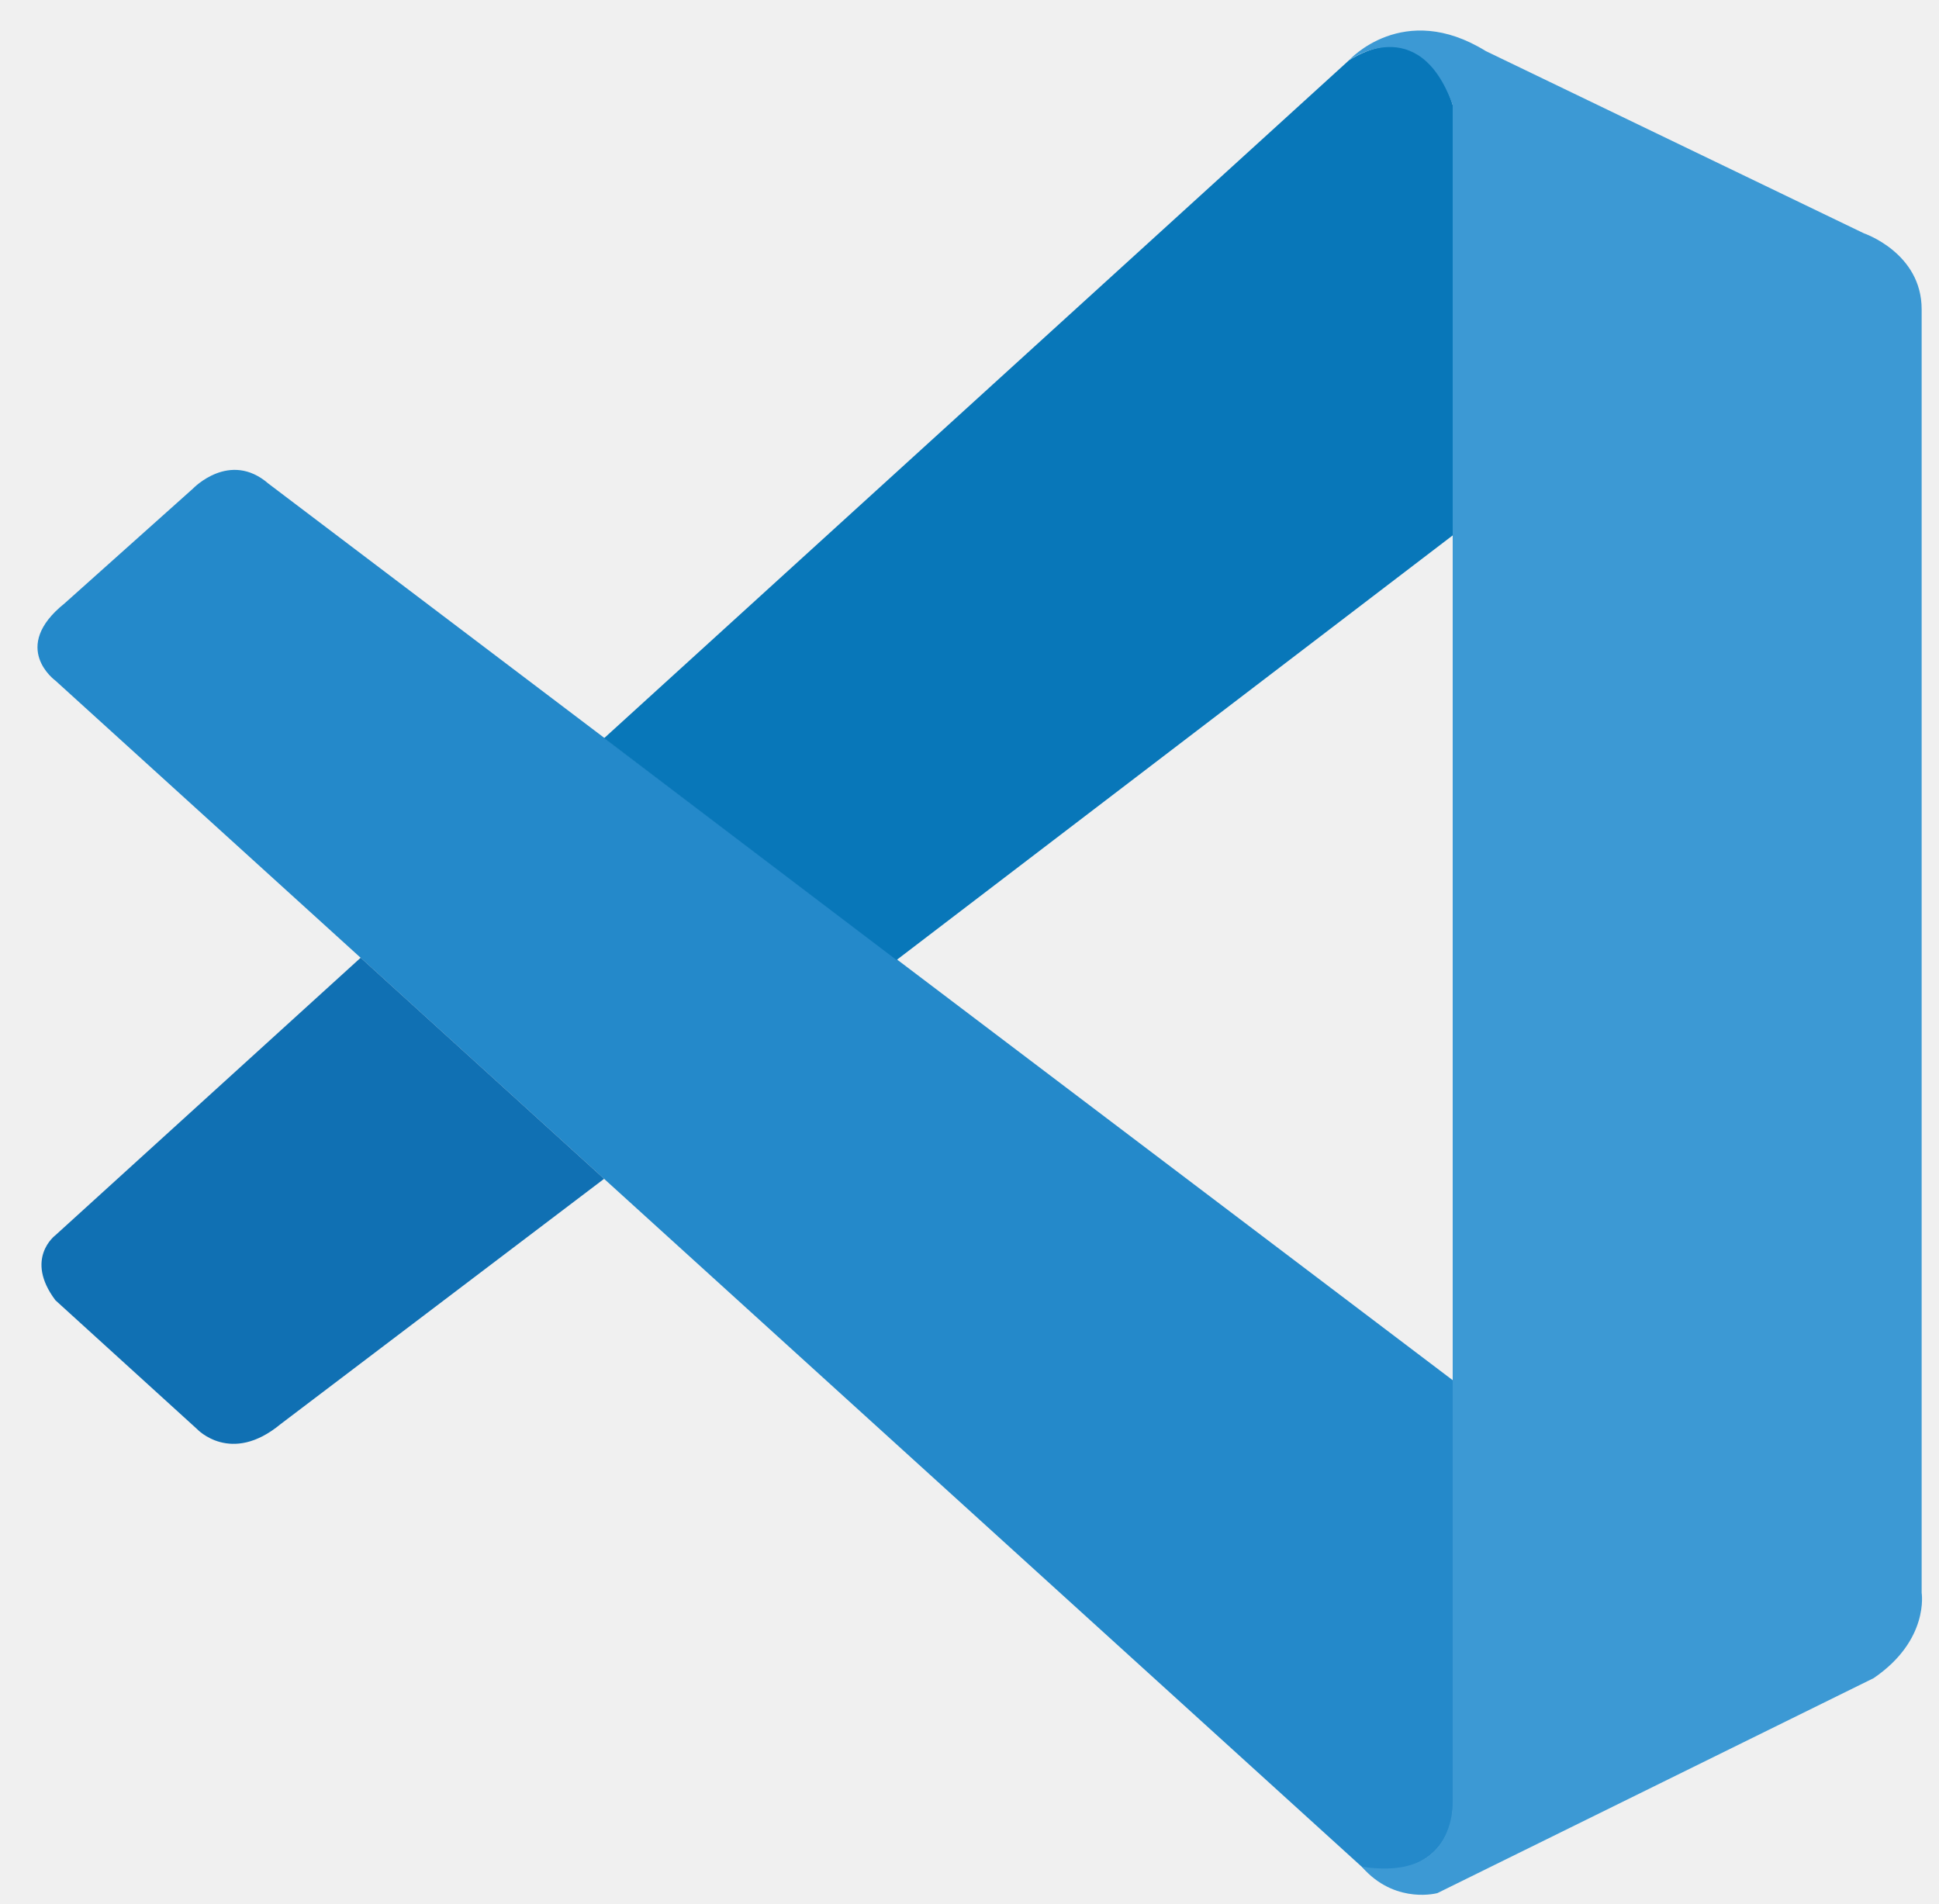
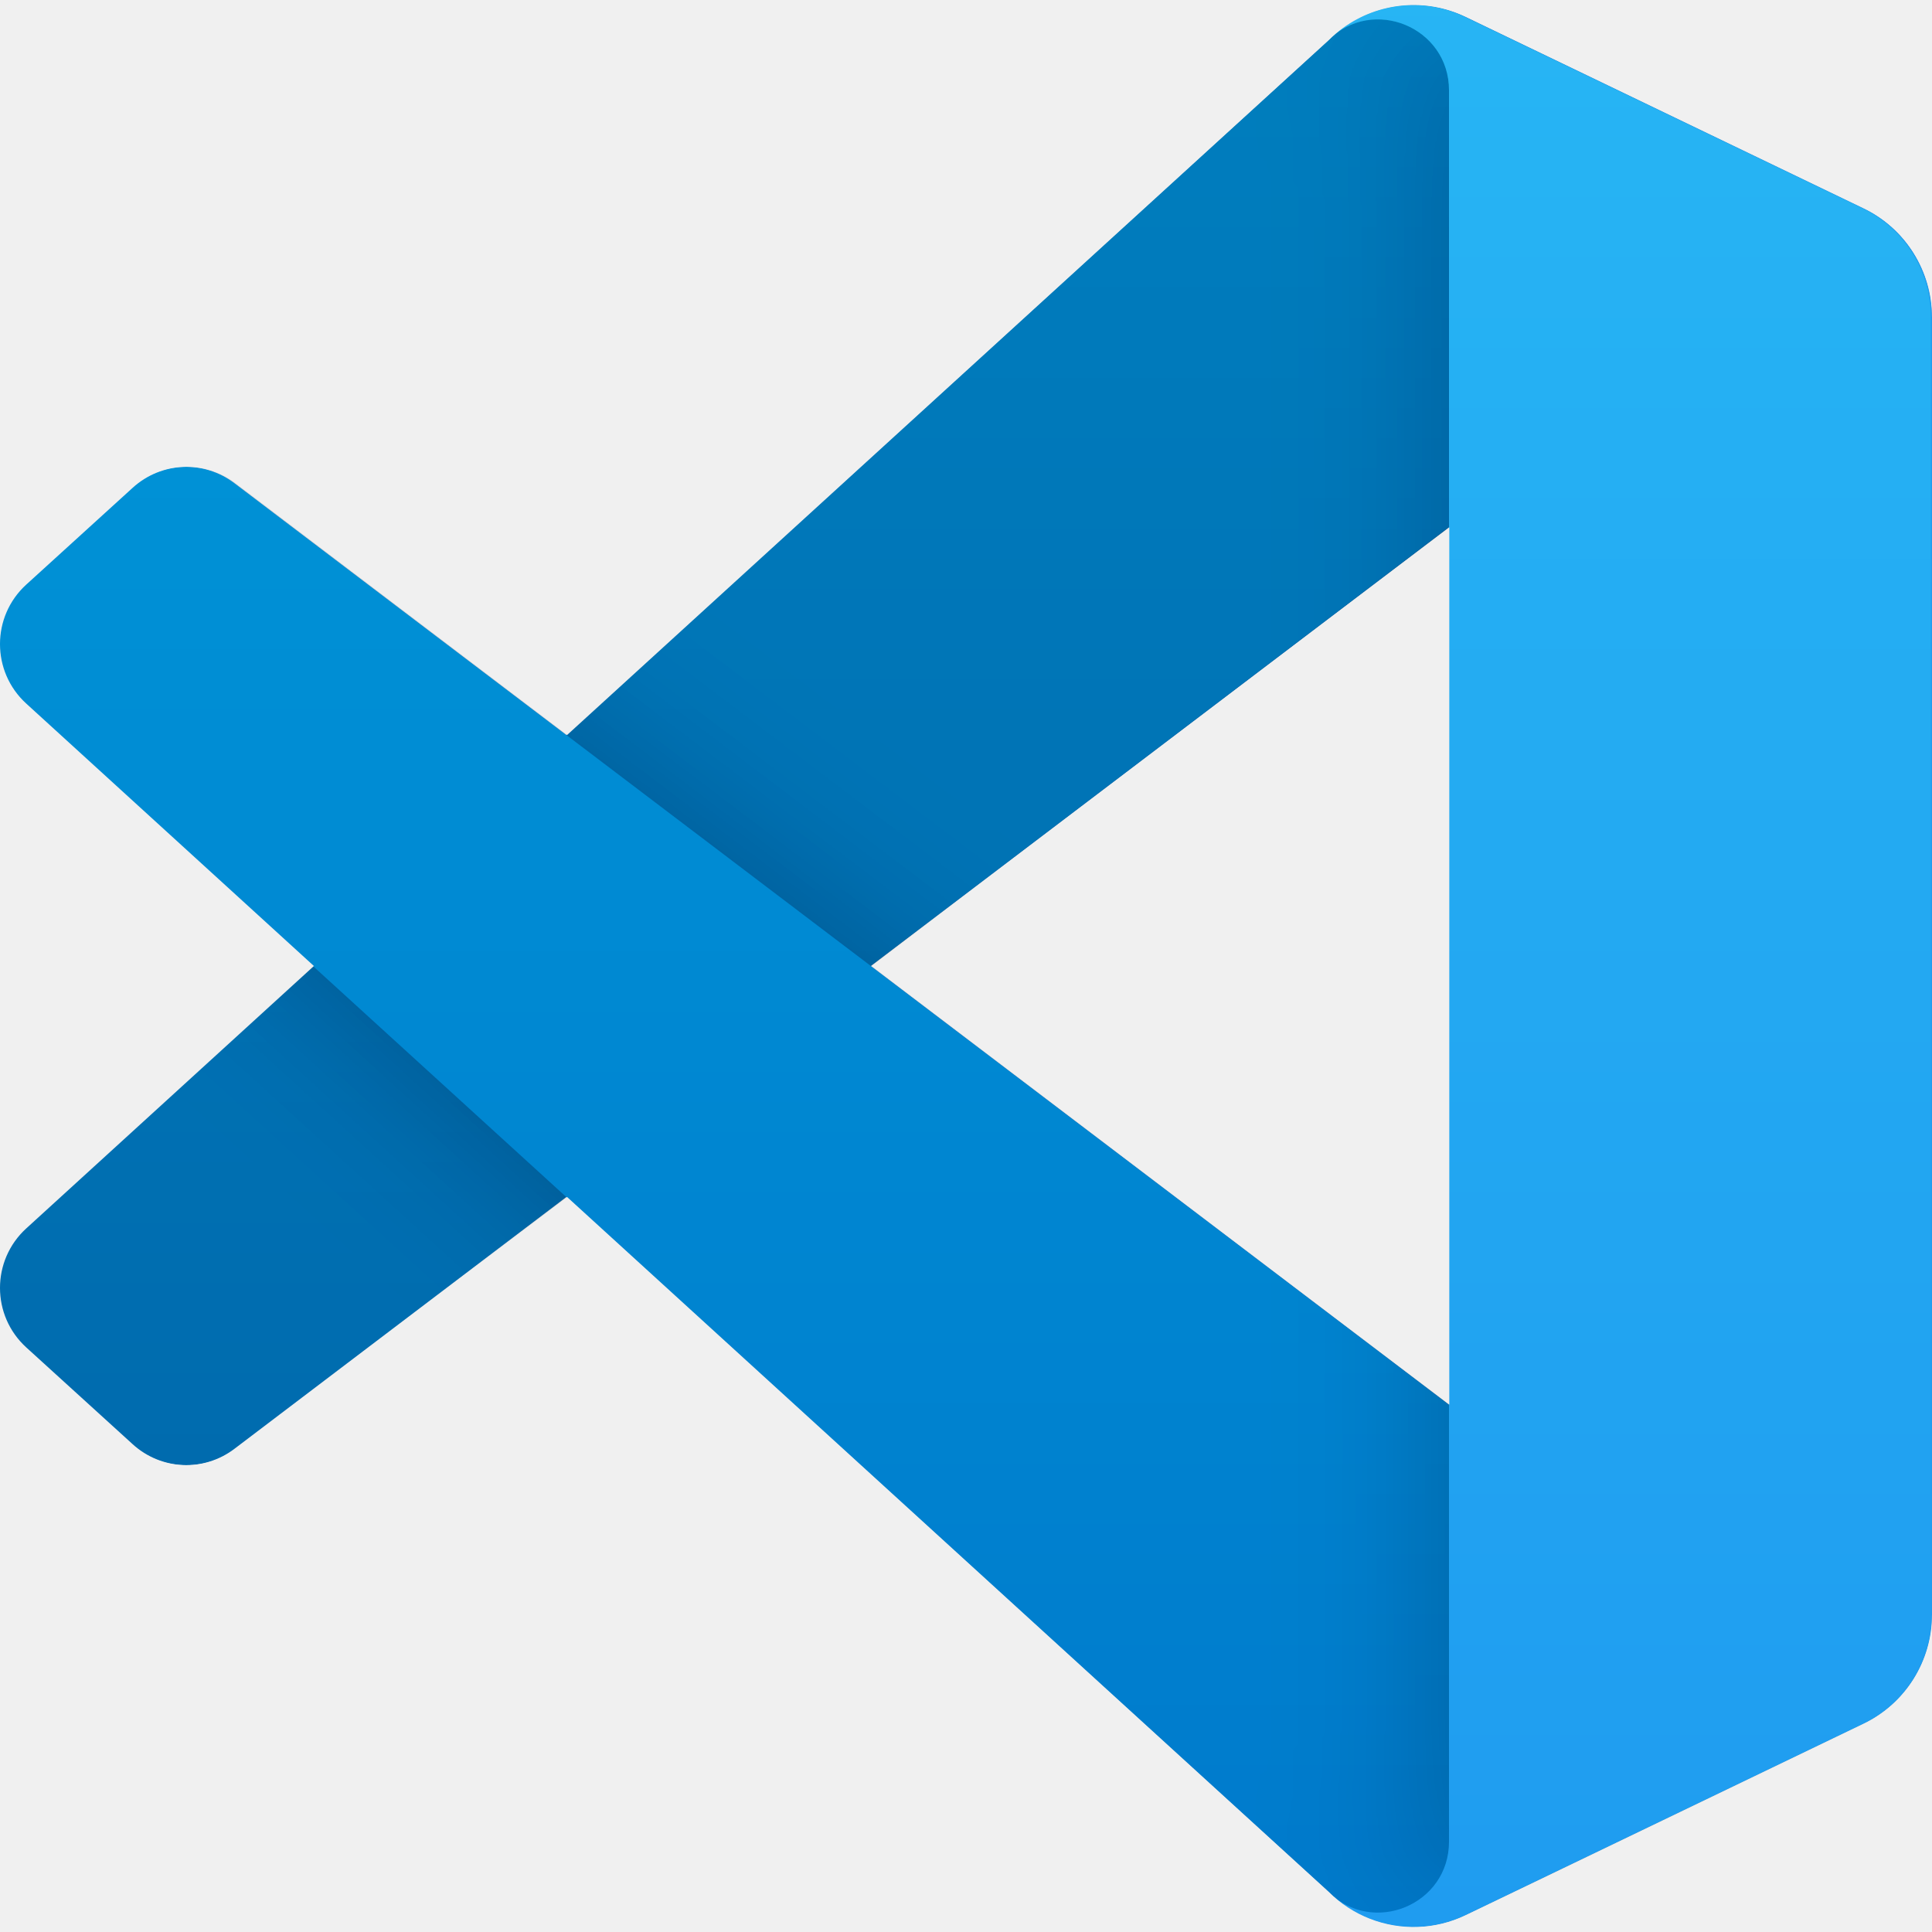
- <svg xmlns="http://www.w3.org/2000/svg" height="2455" viewBox="-11.9 -2 1003.9 995.6" width="2500">
-   <path d="m12.1 353.9s-24-17.3 4.8-40.4l67.1-60s19.2-20.2 39.5-2.6l619.2 468.8v224.8s-.3 35.3-45.6 31.4z" fill="#2489ca" />
-   <path d="m171.7 498.8-159.6 145.1s-16.4 12.2 0 34l74.1 67.4s17.6 18.9 43.6-2.6l169.2-128.3z" fill="#1070b3" />
-   <path d="m451.9 500 292.7-223.5-1.9-223.6s-12.5-48.8-54.2-23.4l-389.5 354.5z" fill="#0877b9" />
-   <path d="m697.1 976.2c17 17.4 37.6 11.7 37.6 11.7l228.1-112.4c29.2-19.9 25.1-44.6 25.1-44.6v-671.2c0-29.5-30.2-39.7-30.2-39.7l-197.7-95.3c-43.2-26.7-71.5 4.8-71.5 4.8s36.4-26.2 54.2 23.4v887.5c0 6.1-1.3 12.1-3.9 17.5-5.2 10.5-16.5 20.3-43.6 16.2z" fill="#3c99d4" />
+ <svg xmlns="http://www.w3.org/2000/svg" viewBox="0 0 256 256" fill="none">
+   <mask id="mask0" mask-type="alpha" maskUnits="userSpaceOnUse" x="0" y="0" width="256" height="256">
+     <path fill-rule="evenodd" clip-rule="evenodd" d="M181.534 254.252C185.566 255.823 190.164 255.722 194.234 253.764L246.94 228.403C252.478 225.738 256 220.132 256 213.983V42.018C256 35.869 252.478 30.264 246.94 27.599L194.234 2.237C188.893 -0.333 182.642 0.296 177.955 3.704C177.285 4.191 176.647 4.735 176.049 5.334L75.149 97.386L31.199 64.025C27.108 60.919 21.385 61.173 17.585 64.63L3.489 77.453C-1.159 81.68 -1.164 88.993 3.478 93.227L41.593 128L3.478 162.773C-1.164 167.008 -1.159 174.32 3.489 178.548L17.585 191.37C21.385 194.827 27.108 195.081 31.199 191.976L75.149 158.614L176.049 250.667C177.645 252.264 179.519 253.467 181.534 254.252ZM192.039 69.885L115.479 128L192.039 186.115V69.885Z" fill="white" />
+   </mask>
+   <g mask="url(#mask0)">
+     <path d="M246.94 27.638L194.193 2.241C188.088 -0.698 180.791 0.542 175.999 5.333L3.324 162.773C-1.321 167.008 -1.315 174.32 3.335 178.548L17.44 191.37C21.242 194.827 26.968 195.081 31.062 191.976L239.003 34.227C245.979 28.935 255.999 33.91 255.999 42.667V42.054C255.999 35.908 252.478 30.305 246.94 27.638Z" fill="#0065A9" />
+     <g filter="url(#filter0_d)">
+       <path d="M246.94 228.362L194.193 253.759C188.088 256.698 180.791 255.458 175.999 250.667L3.324 93.227C-1.321 88.993 -1.315 81.68 3.335 77.452L17.44 64.63C21.242 61.173 26.968 60.919 31.062 64.025L239.003 221.773C245.979 227.065 255.999 222.09 255.999 213.333V213.946C255.999 220.092 252.478 225.695 246.94 228.362Z" fill="#007ACC" />
+     </g>
+     <g filter="url(#filter1_d)">
+       <path d="M194.196 253.763C188.089 256.7 180.792 255.459 176 250.667C181.904 256.571 192 252.389 192 244.039V11.961C192 3.611 181.904 -0.571 176 5.333C180.792 0.541 188.089 -0.701 194.196 2.236L246.934 27.599C252.476 30.264 256 35.869 256 42.018V213.983C256 220.132 252.476 225.737 246.934 228.402L194.196 253.763Z" fill="#1F9CF0" />
+     </g>
+     <g style="mix-blend-mode:overlay" opacity="0.25">
+       <path fill-rule="evenodd" clip-rule="evenodd" d="M181.378 254.252C185.41 255.822 190.008 255.722 194.077 253.764L246.783 228.402C252.322 225.737 255.844 220.132 255.844 213.983V42.018C255.844 35.869 252.322 30.264 246.784 27.599L194.077 2.237C188.737 -0.333 182.486 0.296 177.798 3.704C177.129 4.191 176.491 4.734 175.892 5.333L74.993 97.386L31.043 64.025C26.952 60.919 21.229 61.173 17.429 64.63L3.333 77.452C-1.315 81.68 -1.32 88.993 3.322 93.227L41.436 128L3.322 162.773C-1.32 167.008 -1.315 174.32 3.333 178.548L17.429 191.37C21.229 194.827 26.952 195.081 31.043 191.976L74.993 158.614L175.892 250.667C177.488 252.264 179.363 253.467 181.378 254.252ZM191.883 69.885L115.323 128L191.883 186.115V69.885Z" fill="url(#paint0_linear)" />
+     </g>
+   </g>
+   <defs>
+     <filter id="filter0_d" x="-21.49" y="40.523" width="298.822" height="236.149" filterUnits="userSpaceOnUse" color-interpolation-filters="sRGB">
+       <feFlood flood-opacity="0" result="BackgroundImageFix" />
+       <feColorMatrix in="SourceAlpha" type="matrix" values="0 0 0 0 0 0 0 0 0 0 0 0 0 0 0 0 0 0 127 0" />
+       <feOffset />
+       <feGaussianBlur stdDeviation="10.667" />
+       <feColorMatrix type="matrix" values="0 0 0 0 0 0 0 0 0 0 0 0 0 0 0 0 0 0 0.25 0" />
+       <feBlend mode="overlay" in2="BackgroundImageFix" result="effect1_dropShadow" />
+       <feBlend mode="normal" in="SourceGraphic" in2="effect1_dropShadow" result="shape" />
+     </filter>
+     <filter id="filter1_d" x="154.667" y="-20.674" width="122.667" height="297.347" filterUnits="userSpaceOnUse" color-interpolation-filters="sRGB">
+       <feFlood flood-opacity="0" result="BackgroundImageFix" />
+       <feColorMatrix in="SourceAlpha" type="matrix" values="0 0 0 0 0 0 0 0 0 0 0 0 0 0 0 0 0 0 127 0" />
+       <feOffset />
+       <feGaussianBlur stdDeviation="10.667" />
+       <feColorMatrix type="matrix" values="0 0 0 0 0 0 0 0 0 0 0 0 0 0 0 0 0 0 0.25 0" />
+       <feBlend mode="overlay" in2="BackgroundImageFix" result="effect1_dropShadow" />
+       <feBlend mode="normal" in="SourceGraphic" in2="effect1_dropShadow" result="shape" />
+     </filter>
+     <linearGradient id="paint0_linear" x1="127.844" y1="0.66" x2="127.844" y2="255.34" gradientUnits="userSpaceOnUse">
+       <stop stop-color="white" />
+       <stop offset="1" stop-color="white" stop-opacity="0" />
+     </linearGradient>
+   </defs>
</svg>
